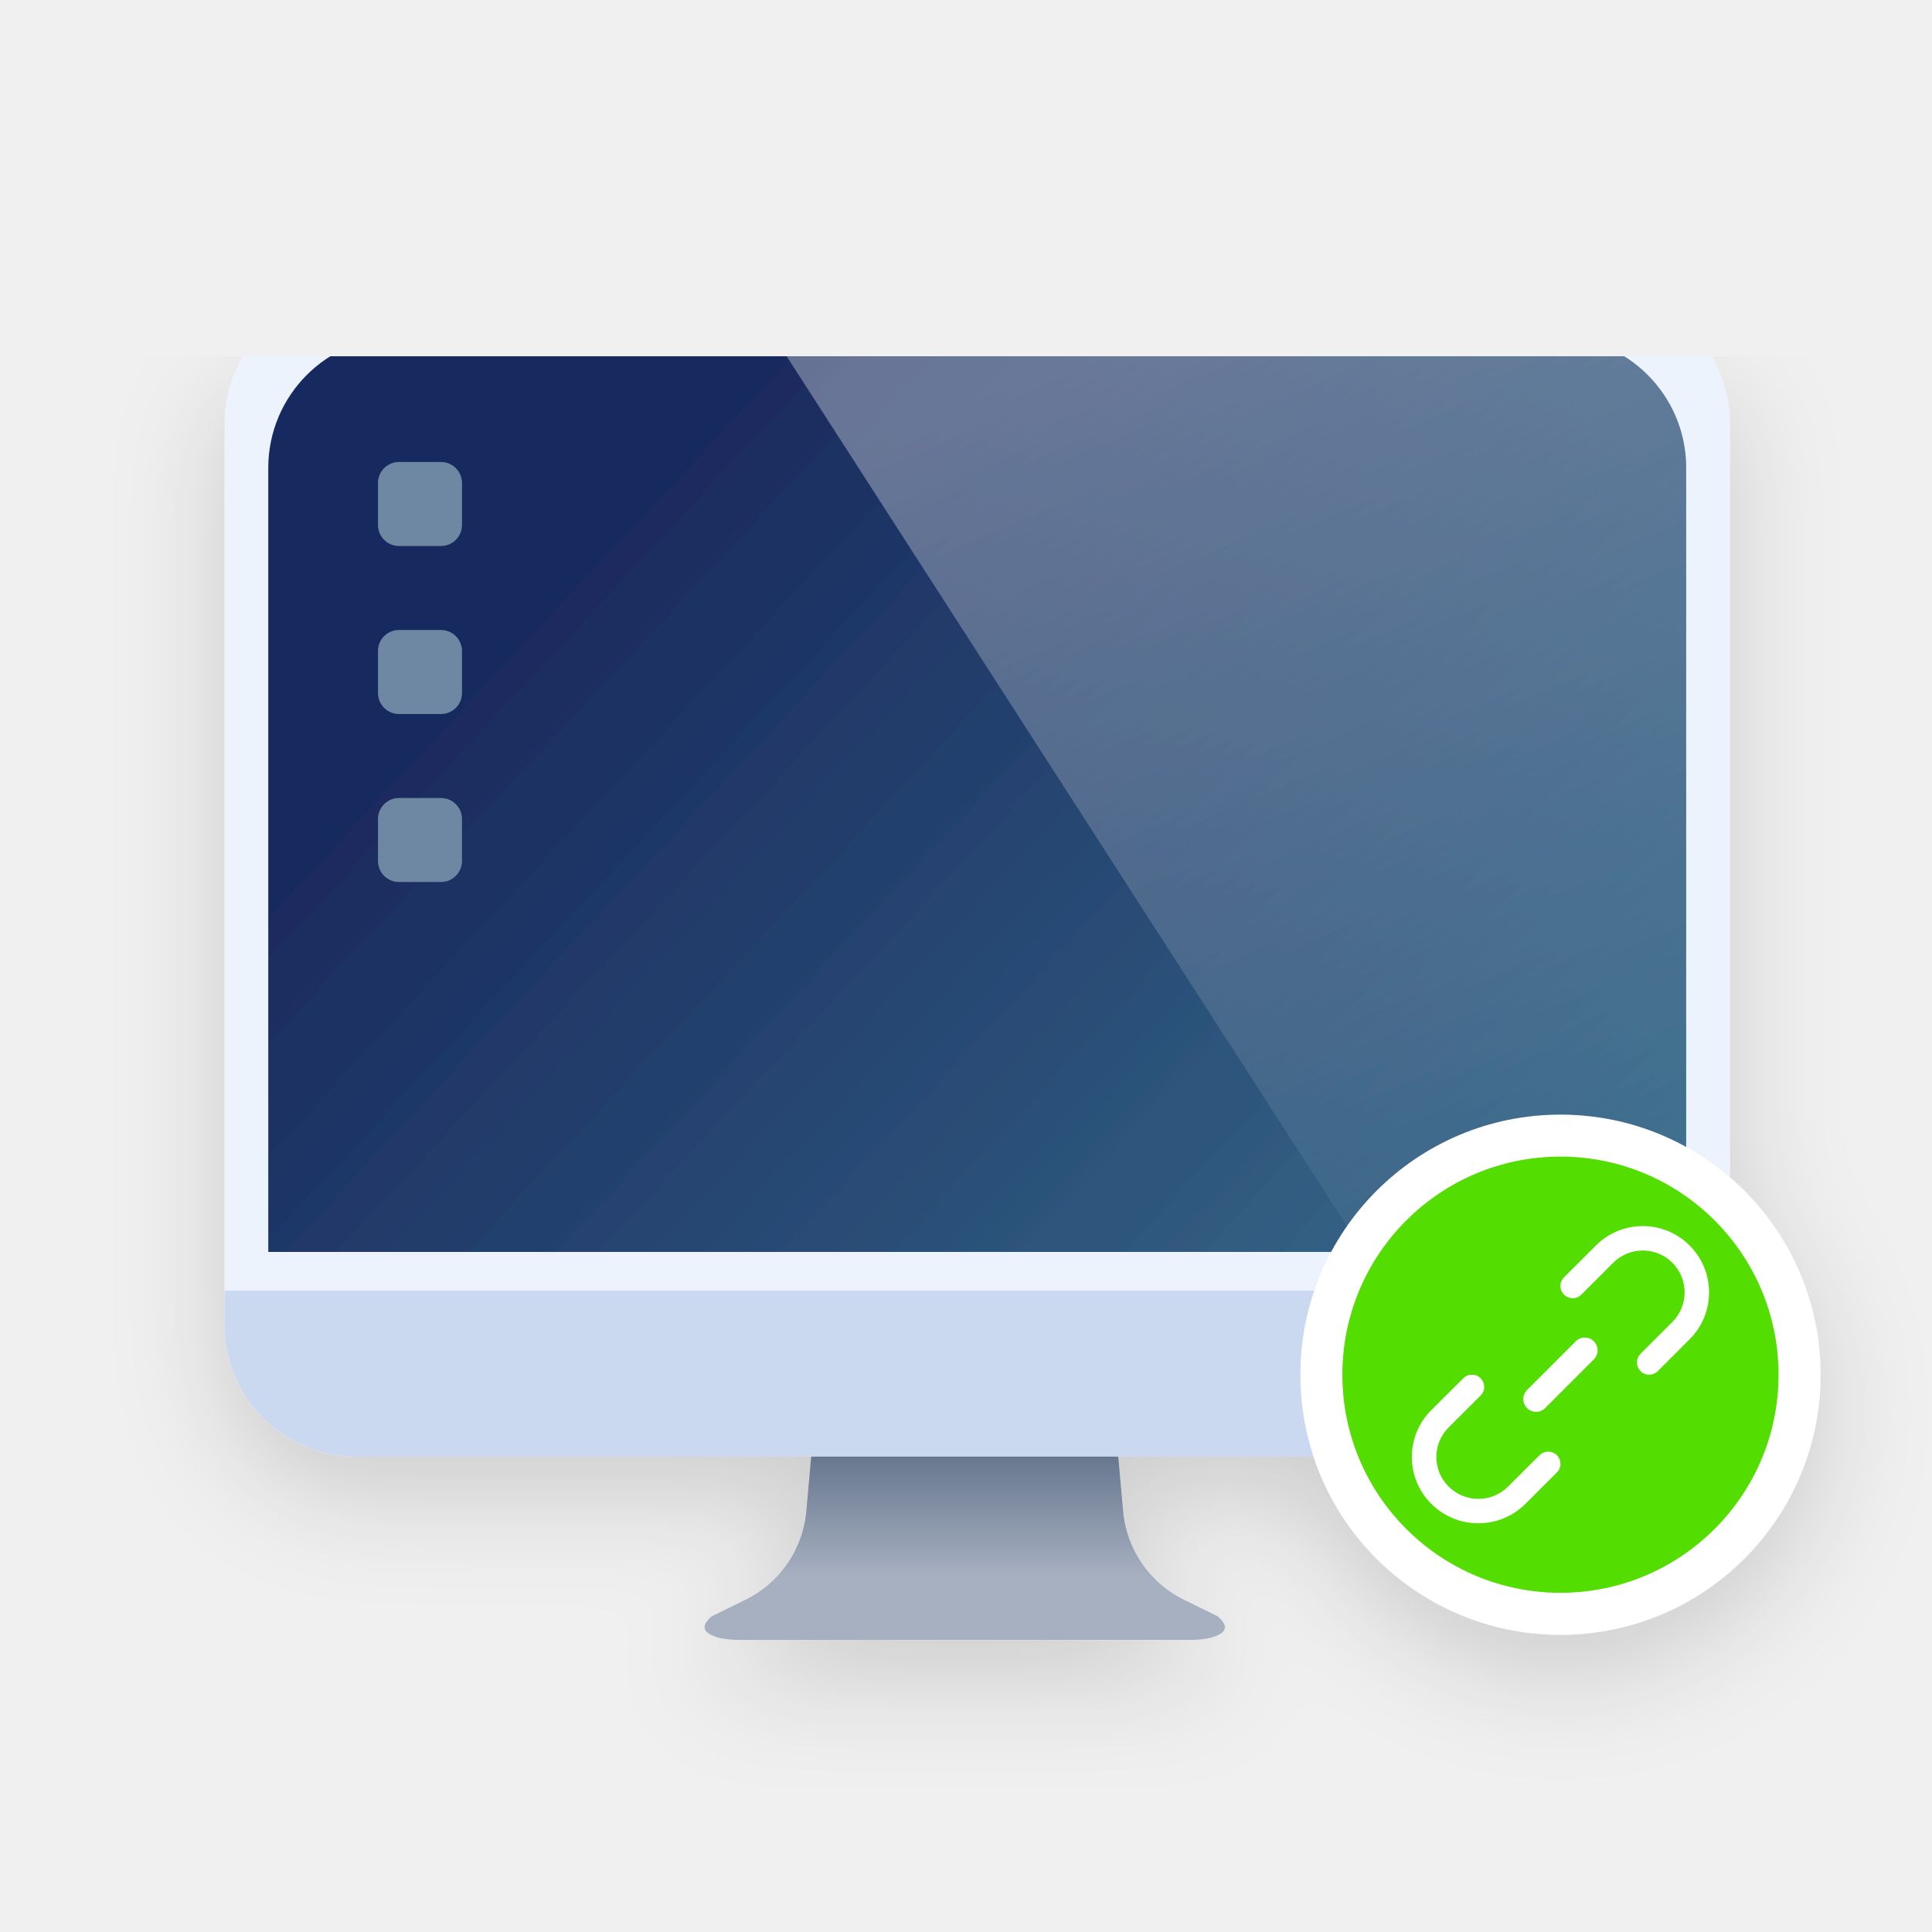
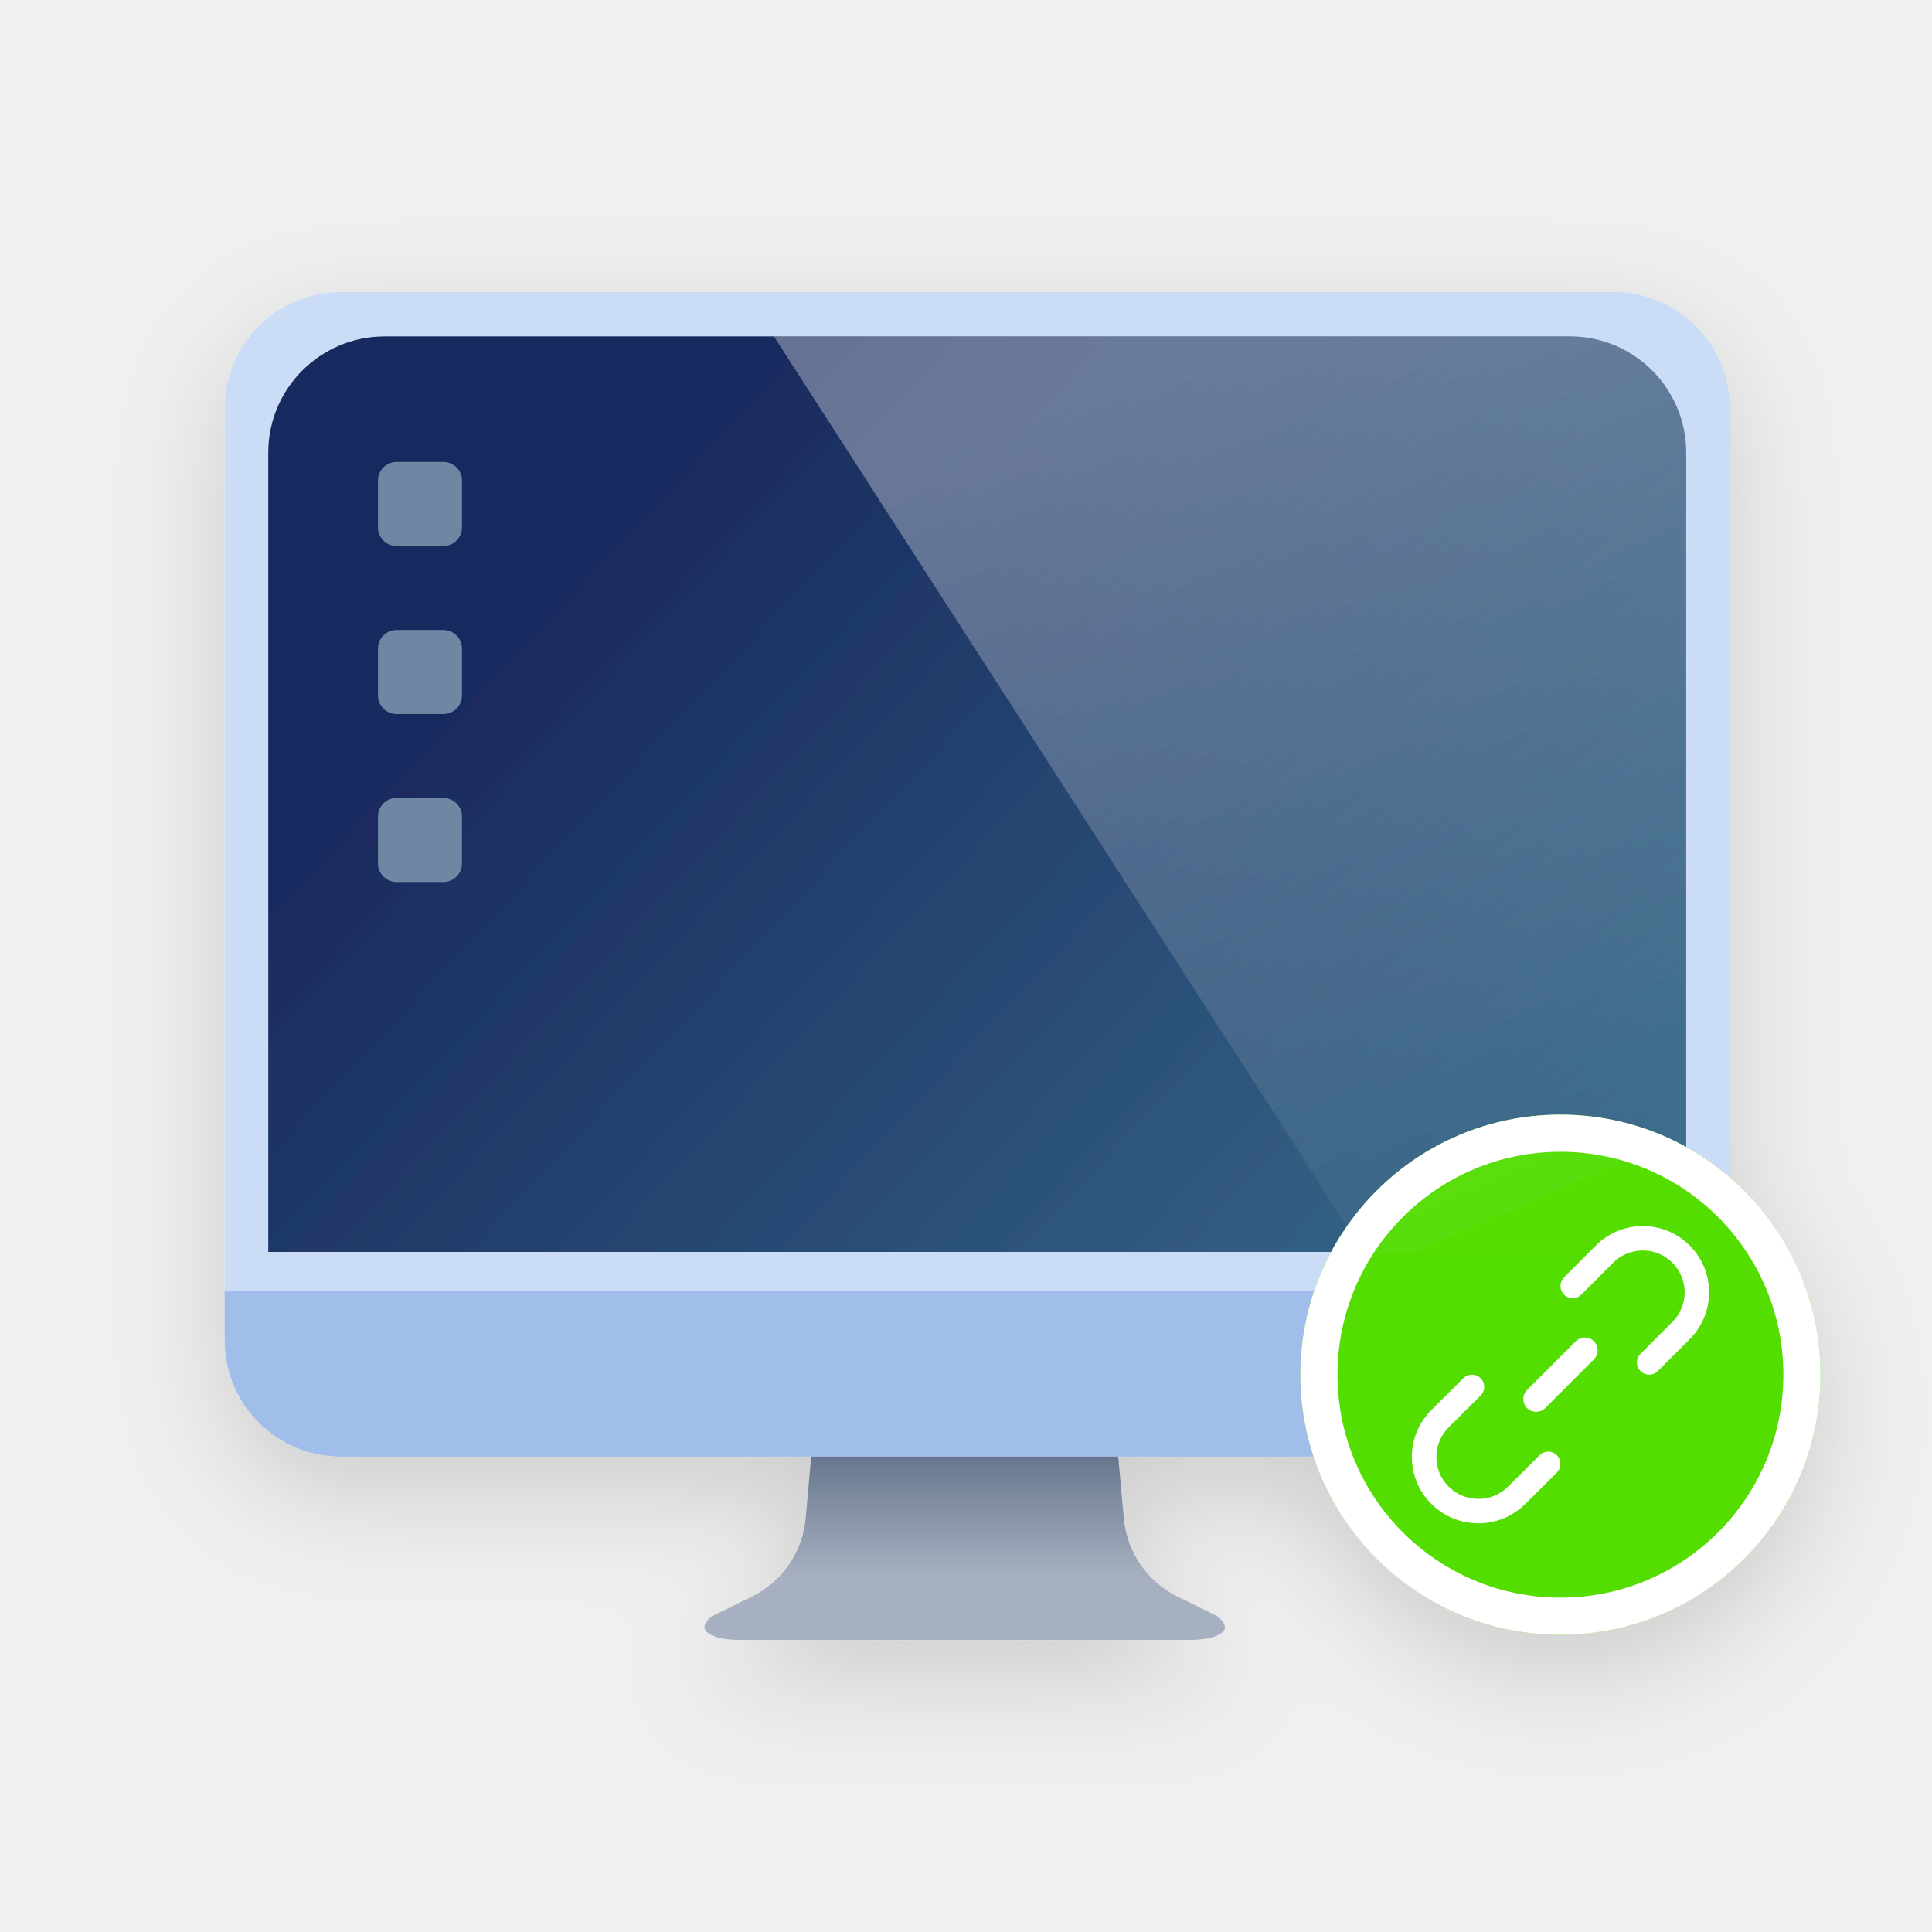
- <svg xmlns="http://www.w3.org/2000/svg" xmlns:xlink="http://www.w3.org/1999/xlink" width="52px" height="52px" viewBox="0 0 52 52" version="1.1">
+ <svg xmlns="http://www.w3.org/2000/svg" width="52px" height="52px" viewBox="0 0 52 52" version="1.1">
  <defs>
-     <filter x="-11.6%" y="4.8%" width="123.3%" height="109.3%" filterUnits="objectBoundingBox" id="filter-1">
+     <filter x="-11.6%" y="-11.0%" width="123.3%" height="127.6%" filterUnits="objectBoundingBox" id="filter-1">
      <feOffset dx="0" dy="1" in="SourceAlpha" result="shadowOffsetOuter1" />
      <feGaussianBlur stdDeviation="1.5" in="shadowOffsetOuter1" result="shadowBlurOuter1" />
      <feColorMatrix values="0 0 0 0 0   0 0 0 0 0   0 0 0 0 0  0 0 0 0.15 0" type="matrix" in="shadowBlurOuter1" result="shadowMatrixOuter1" />
      <feMerge>
        <feMergeNode in="shadowMatrixOuter1" />
        <feMergeNode in="SourceGraphic" />
      </feMerge>
    </filter>
-     <path d="M3.539,0 L36.973,0 C38.927,-8.03106475e-16 40.512,1.584 40.512,3.539 L40.512,27.03 L40.512,27.03 L0,27.03 L0,3.539 C-6.83434053e-16,1.584 1.584,1.69128489e-15 3.539,0 Z" id="path-2" />
-     <linearGradient x1="18.604%" y1="29.155%" x2="120.533%" y2="91.504%" id="linearGradient-4">
+     <linearGradient x1="18.604%" y1="29.155%" x2="120.533%" y2="91.504%" id="linearGradient-2">
      <stop stop-color="#192A5E" offset="0%" />
      <stop stop-color="#3D7592" offset="100%" />
    </linearGradient>
-     <path d="M4.713,1.195 L35.799,1.195 C37.753,1.195 39.337,2.779 39.337,4.733 L39.337,25.836 L39.337,25.836 L1.174,25.836 L1.174,4.733 C1.174,2.779 2.759,1.195 4.713,1.195 Z" id="path-5" />
-     <linearGradient x1="48.491%" y1="0%" x2="89.63%" y2="100%" id="linearGradient-7">
+     <linearGradient x1="50%" y1="0%" x2="50%" y2="65.436%" id="linearGradient-3">
+       <stop stop-color="#68778F" offset="0%" />
+       <stop stop-color="#A6B0C0" offset="100%" />
+     </linearGradient>
+     <linearGradient x1="48.441%" y1="0%" x2="90.944%" y2="100%" id="linearGradient-4">
      <stop stop-color="#FFFFFF" stop-opacity="0.334" offset="0%" />
      <stop stop-color="#FFFFFF" stop-opacity="0" offset="100%" />
    </linearGradient>
-     <linearGradient x1="50%" y1="0%" x2="50%" y2="65.436%" id="linearGradient-8">
-       <stop stop-color="#68778F" offset="0%" />
-       <stop stop-color="#A6B0C0" offset="100%" />
-     </linearGradient>
  </defs>
-   <g id="新" stroke="none" stroke-width="1" fill="none" fill-rule="evenodd">
-     <g id="跨端协同-切图" transform="translate(-156, -900)">
-       <g id="电脑-已连接" transform="translate(156, 900)">
-         <rect id="矩形" x="0" y="0" width="52" height="52" />
-         <g id="电脑" filter="url(#filter-1)" transform="translate(6.0465, 1.814)">
-           <g id="矩形-+-路径-4-蒙版" transform="translate(0, 6.0465)">
-             <mask id="mask-3" fill="white">
-               <use xlink:href="#path-2" />
-             </mask>
-             <use id="蒙版" fill="#ECF3FD" xlink:href="#path-2" />
-             <mask id="mask-6" fill="white">
-               <use xlink:href="#path-5" />
-             </mask>
-             <use id="蒙版" fill="url(#linearGradient-4)" xlink:href="#path-5" />
-             <rect id="矩形" fill="#6E88A3" mask="url(#mask-6)" x="4.127" y="4.574" width="2.261" height="2.261" rx="0.565" />
-             <rect id="矩形" fill="#6E88A3" mask="url(#mask-6)" x="4.127" y="9.096" width="2.261" height="2.261" rx="0.565" />
-             <rect id="矩形" fill="#6E88A3" mask="url(#mask-6)" x="4.127" y="13.618" width="2.261" height="2.261" rx="0.565" />
-             <polygon id="路径-4" fill="url(#linearGradient-7)" mask="url(#mask-6)" points="14.013 0 31.422 27.03 40.512 27.03 40.512 0" />
-           </g>
-           <path d="M0,32.923 L40.512,32.923 L40.512,33.853 C40.512,35.807 38.927,37.391 36.973,37.391 L3.539,37.391 C1.584,37.391 1.57161247e-15,35.807 0,33.853 L0,32.923 L0,32.923 Z" id="矩形" fill="#CAD9EF" />
-           <path d="M13.902,42.326 C13.498,42.327 13.208,42.271 13.032,42.155 C12.864,42.046 12.88,41.9 13.077,41.718 L13.112,41.687 L14.016,41.244 C14.942,40.79 15.563,39.886 15.655,38.859 L15.786,37.391 L15.786,37.391 L24.052,37.391 L24.183,38.859 C24.275,39.886 24.897,40.79 25.822,41.244 L26.726,41.687 L26.726,41.687 C26.956,41.884 26.983,42.04 26.807,42.155 C26.642,42.263 26.379,42.32 26.016,42.325 L13.902,42.326 Z" id="路径" fill="url(#linearGradient-8)" />
-           <g id="list_add_normal" transform="translate(28.9535, 28.186)">
-             <rect id="Rectangle-9" stroke="#FFFFFF" stroke-width="1.13" fill="#53DD00" x="0.565" y="0.565" width="12.87" height="12.87" rx="6.435" />
-             <g id="连接" transform="translate(3, 3)" fill="#FFFFFF" fill-rule="nonzero">
-               <path d="M1.851,4.096 C1.966,4.21 1.978,4.388 1.889,4.516 L1.851,4.561 L0.991,5.419 C0.549,5.859 0.549,6.572 0.991,7.012 C1.409,7.429 2.073,7.451 2.517,7.078 L2.589,7.012 L3.437,6.167 C3.566,6.039 3.775,6.039 3.903,6.167 C4.018,6.281 4.031,6.458 3.942,6.587 L3.903,6.632 L3.056,7.477 C2.357,8.174 1.223,8.174 0.524,7.477 C-0.149,6.806 -0.174,5.734 0.449,5.033 L0.524,4.954 L1.385,4.096 C1.513,3.968 1.722,3.968 1.851,4.096 Z M4.899,3.101 C5.034,3.236 5.034,3.454 4.899,3.588 L3.588,4.899 C3.454,5.034 3.236,5.034 3.101,4.899 C2.966,4.764 2.966,4.546 3.101,4.412 L4.412,3.101 C4.546,2.966 4.764,2.966 4.899,3.101 Z M7.477,0.523 C8.148,1.194 8.173,2.266 7.552,2.967 L7.477,3.046 L6.62,3.904 C6.491,4.032 6.283,4.032 6.155,3.904 C6.041,3.79 6.028,3.612 6.117,3.484 L6.155,3.439 L7.012,2.581 C7.452,2.141 7.452,1.428 7.012,0.988 C6.596,0.571 5.933,0.549 5.491,0.922 L5.419,0.988 L4.561,1.845 C4.433,1.974 4.225,1.974 4.096,1.845 C3.982,1.731 3.969,1.554 4.058,1.426 L4.096,1.38 L4.954,0.523 C5.651,-0.174 6.781,-0.174 7.477,0.523 Z" id="形状" />
-             </g>
-           </g>
-         </g>
+   <g id="电脑-协同中" stroke="none" stroke-width="1" fill="none" fill-rule="evenodd">
+     <g id="编组-2">
+       <rect id="矩形" x="0" y="0" width="52" height="52" />
+       <g id="编组" filter="url(#filter-1)" transform="translate(6.0465, 7.8605)">
+         <path d="M3.13,0 L37.381,0 C39.11,-3.17592196e-16 40.512,1.402 40.512,3.13 L40.512,27.03 L40.512,27.03 L0,27.03 L0,3.13 C-2.11728131e-16,1.402 1.402,7.61681406e-16 3.13,0 Z" id="蒙版" fill="#CADCF6" />
+         <path d="M4.305,1.195 L36.207,1.195 C37.936,1.195 39.337,2.596 39.337,4.325 L39.337,25.836 L39.337,25.836 L1.174,25.836 L1.174,4.325 C1.174,2.596 2.576,1.195 4.305,1.195 Z" id="蒙版" fill="url(#linearGradient-2)" />
+         <rect id="矩形" fill="#6E88A3" x="4.127" y="4.574" width="2.261" height="2.261" rx="0.5" />
+         <rect id="矩形" fill="#6E88A3" x="4.127" y="9.096" width="2.261" height="2.261" rx="0.5" />
+         <rect id="矩形" fill="#6E88A3" x="4.127" y="13.618" width="2.261" height="2.261" rx="0.5" />
+         <path d="M0,26.877 L40.512,26.877 L40.512,28.214 C40.512,29.943 39.11,31.345 37.381,31.345 L3.13,31.345 C1.402,31.345 6.55817341e-16,29.943 0,28.214 L0,26.877 L0,26.877 Z" id="矩形" fill="#A0BEE9" />
+         <path d="M13.902,36.279 C13.498,36.281 13.208,36.224 13.032,36.109 C12.864,36 12.88,35.854 13.077,35.671 L13.112,35.641 L14.188,35.113 C15.007,34.711 15.557,33.912 15.638,33.003 L15.786,31.345 L15.786,31.345 L24.052,31.345 L24.201,33.003 C24.282,33.912 24.832,34.711 25.65,35.113 L26.726,35.641 L26.726,35.641 C26.956,35.838 26.983,35.994 26.807,36.109 C26.642,36.216 26.379,36.273 26.016,36.279 L13.902,36.279 Z" id="路径" fill="url(#linearGradient-3)" />
+         <rect id="Rectangle-9" fill="#53DD00" x="28.953" y="22.14" width="14" height="14" rx="7" />
+         <path d="M35.953,22.14 C39.819,22.14 42.953,25.274 42.953,29.14 C42.953,33.006 39.819,36.14 35.953,36.14 C32.087,36.14 28.953,33.006 28.953,29.14 C28.953,25.274 32.087,22.14 35.953,22.14 Z M35.953,23.14 C32.64,23.14 29.953,25.826 29.953,29.14 C29.953,32.453 32.64,35.14 35.953,35.14 C39.267,35.14 41.953,32.453 41.953,29.14 C41.953,25.826 39.267,23.14 35.953,23.14 Z" id="Rectangle-9" fill="#FFFFFF" fill-rule="nonzero" />
+         <path d="M33.805,29.236 C33.919,29.35 33.932,29.527 33.843,29.655 L33.805,29.701 L32.944,30.558 C32.503,30.999 32.503,31.712 32.944,32.152 C33.362,32.569 34.027,32.591 34.471,32.218 L34.543,32.152 L35.39,31.307 C35.519,31.178 35.728,31.178 35.857,31.307 C35.971,31.421 35.984,31.598 35.895,31.726 L35.857,31.772 L35.009,32.617 C34.31,33.314 33.177,33.314 32.478,32.617 C31.805,31.946 31.78,30.873 32.403,30.173 L32.478,30.094 L33.338,29.236 C33.467,29.107 33.676,29.107 33.805,29.236 Z M36.853,28.24 C36.987,28.375 36.987,28.593 36.853,28.728 L35.542,30.039 C35.407,30.173 35.189,30.173 35.054,30.039 C34.92,29.904 34.92,29.686 35.054,29.551 L36.365,28.24 C36.5,28.106 36.718,28.106 36.853,28.24 Z M39.431,25.662 C40.102,26.333 40.127,27.406 39.505,28.106 L39.431,28.186 L38.573,29.043 C38.445,29.172 38.237,29.172 38.108,29.043 C37.994,28.929 37.981,28.752 38.07,28.624 L38.108,28.578 L38.966,27.721 C39.406,27.281 39.406,26.567 38.966,26.127 C38.549,25.71 37.887,25.688 37.444,26.061 L37.372,26.127 L36.515,26.985 C36.386,27.113 36.178,27.113 36.05,26.985 C35.936,26.871 35.923,26.694 36.012,26.565 L36.05,26.52 L36.907,25.662 C37.604,24.965 38.734,24.965 39.431,25.662 Z" id="形状" fill="#FFFFFF" fill-rule="nonzero" />
+         <path d="M36.207,1.195 C37.936,1.195 39.337,2.596 39.337,4.325 L39.337,25.836 L30.651,25.835 L14.783,1.194 L36.207,1.195 Z" id="形状结合" fill="url(#linearGradient-4)" />
      </g>
    </g>
  </g>
</svg>
